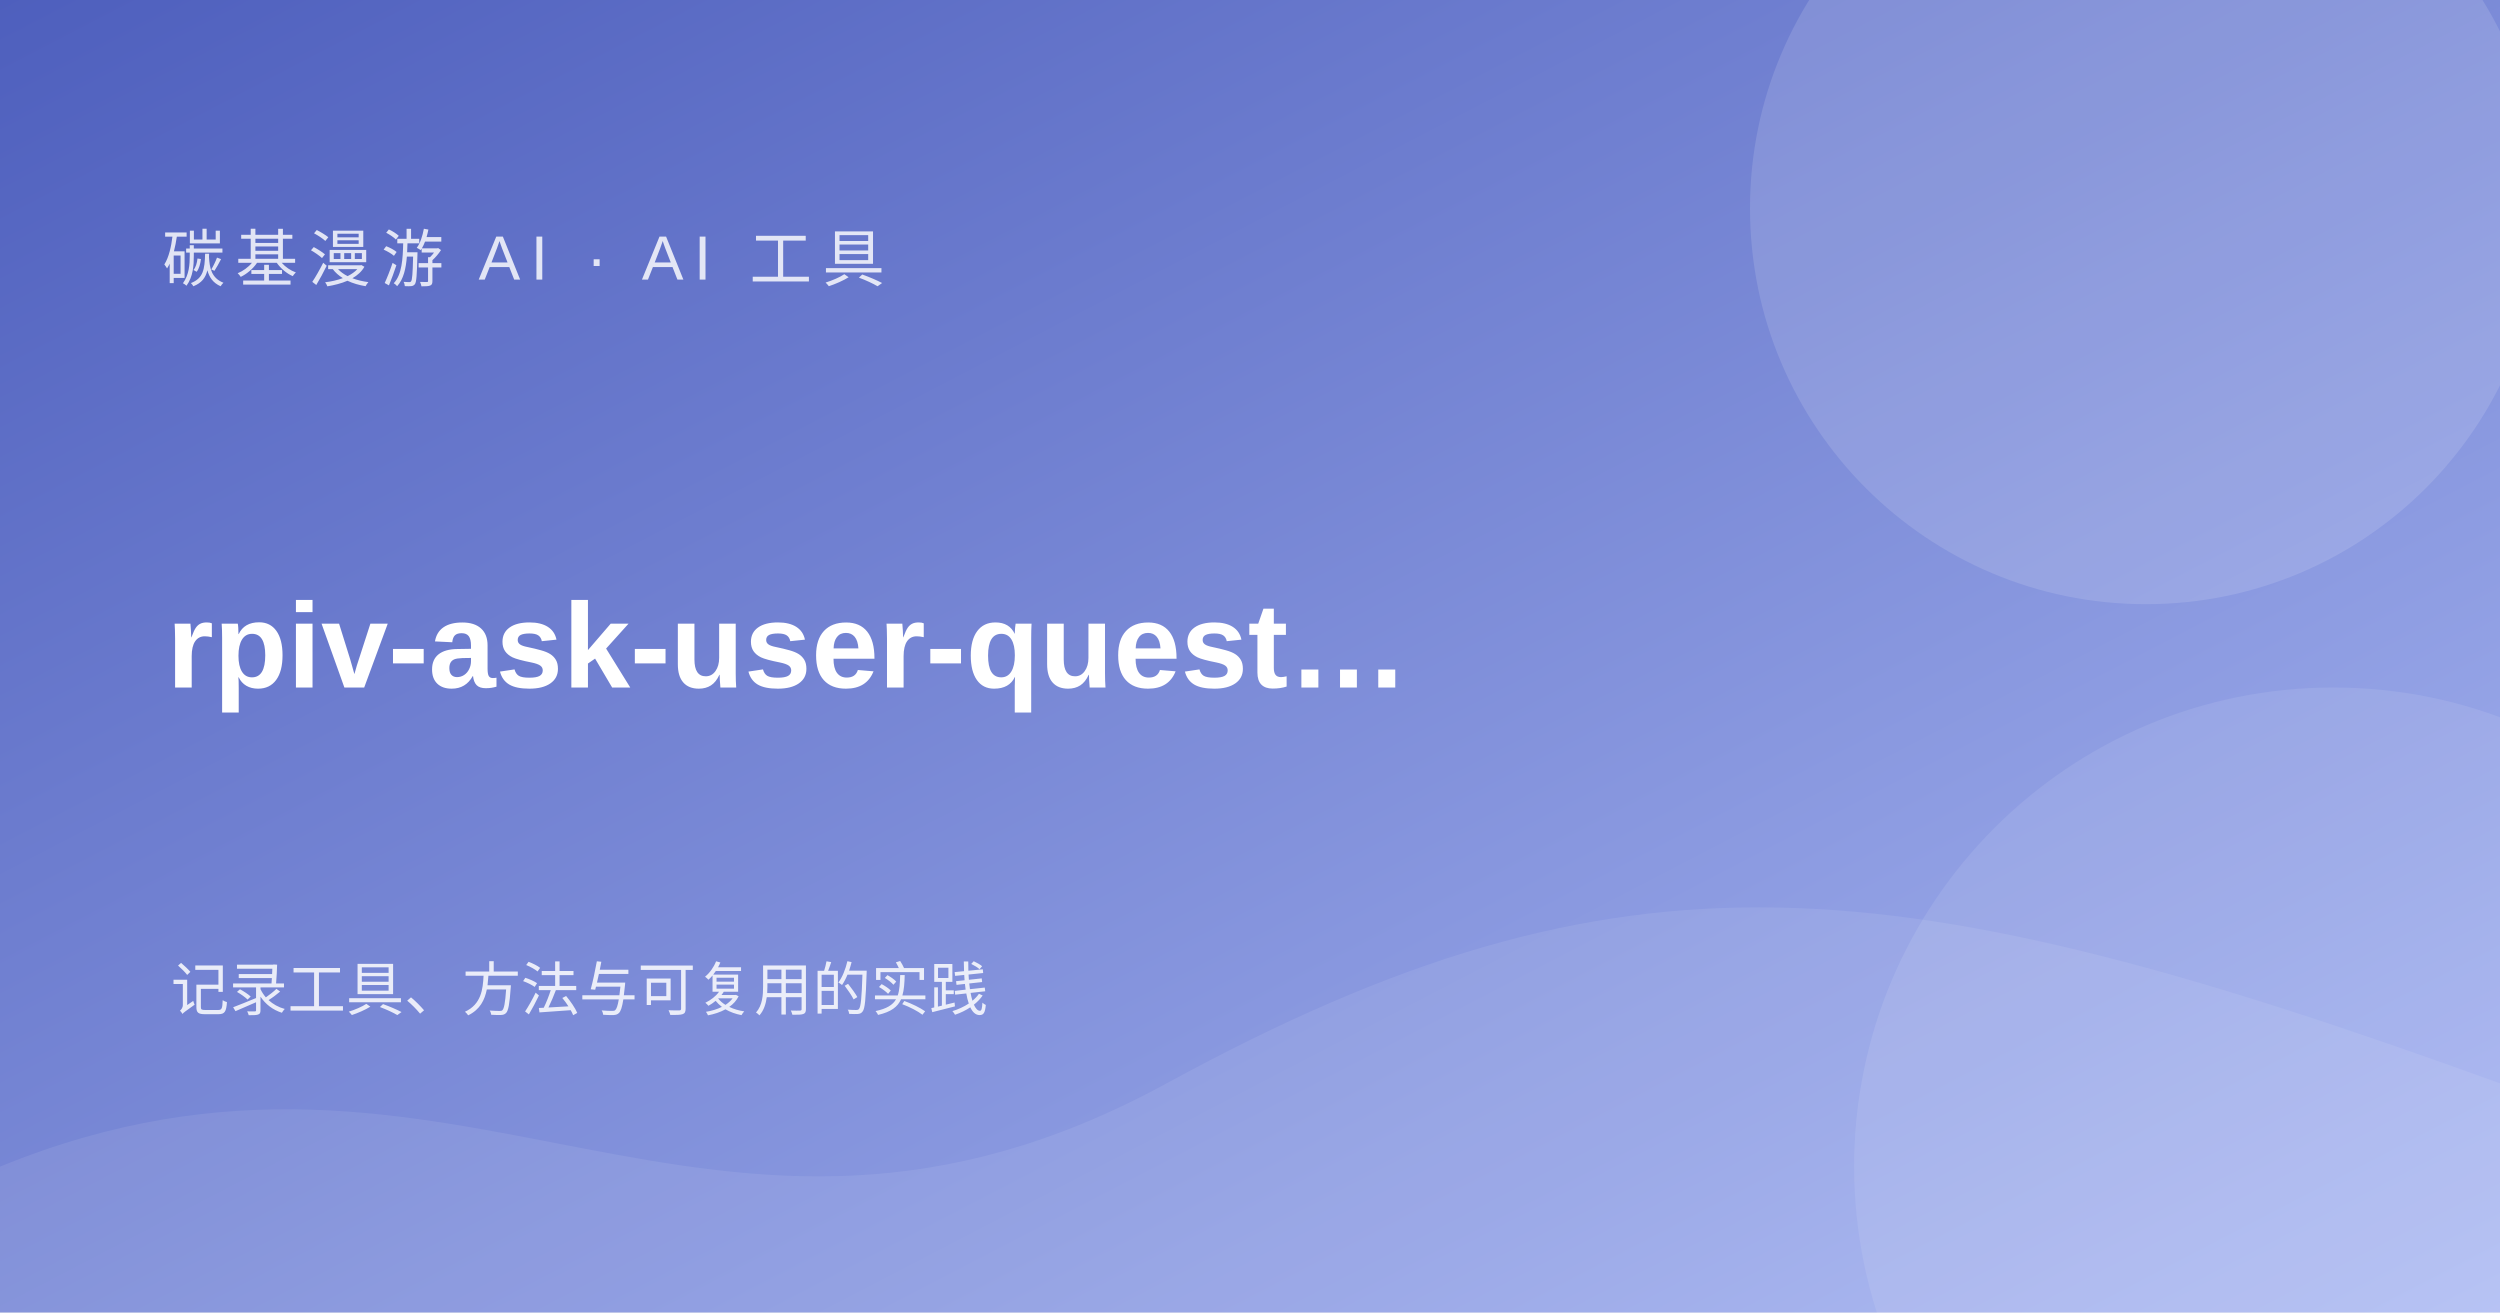
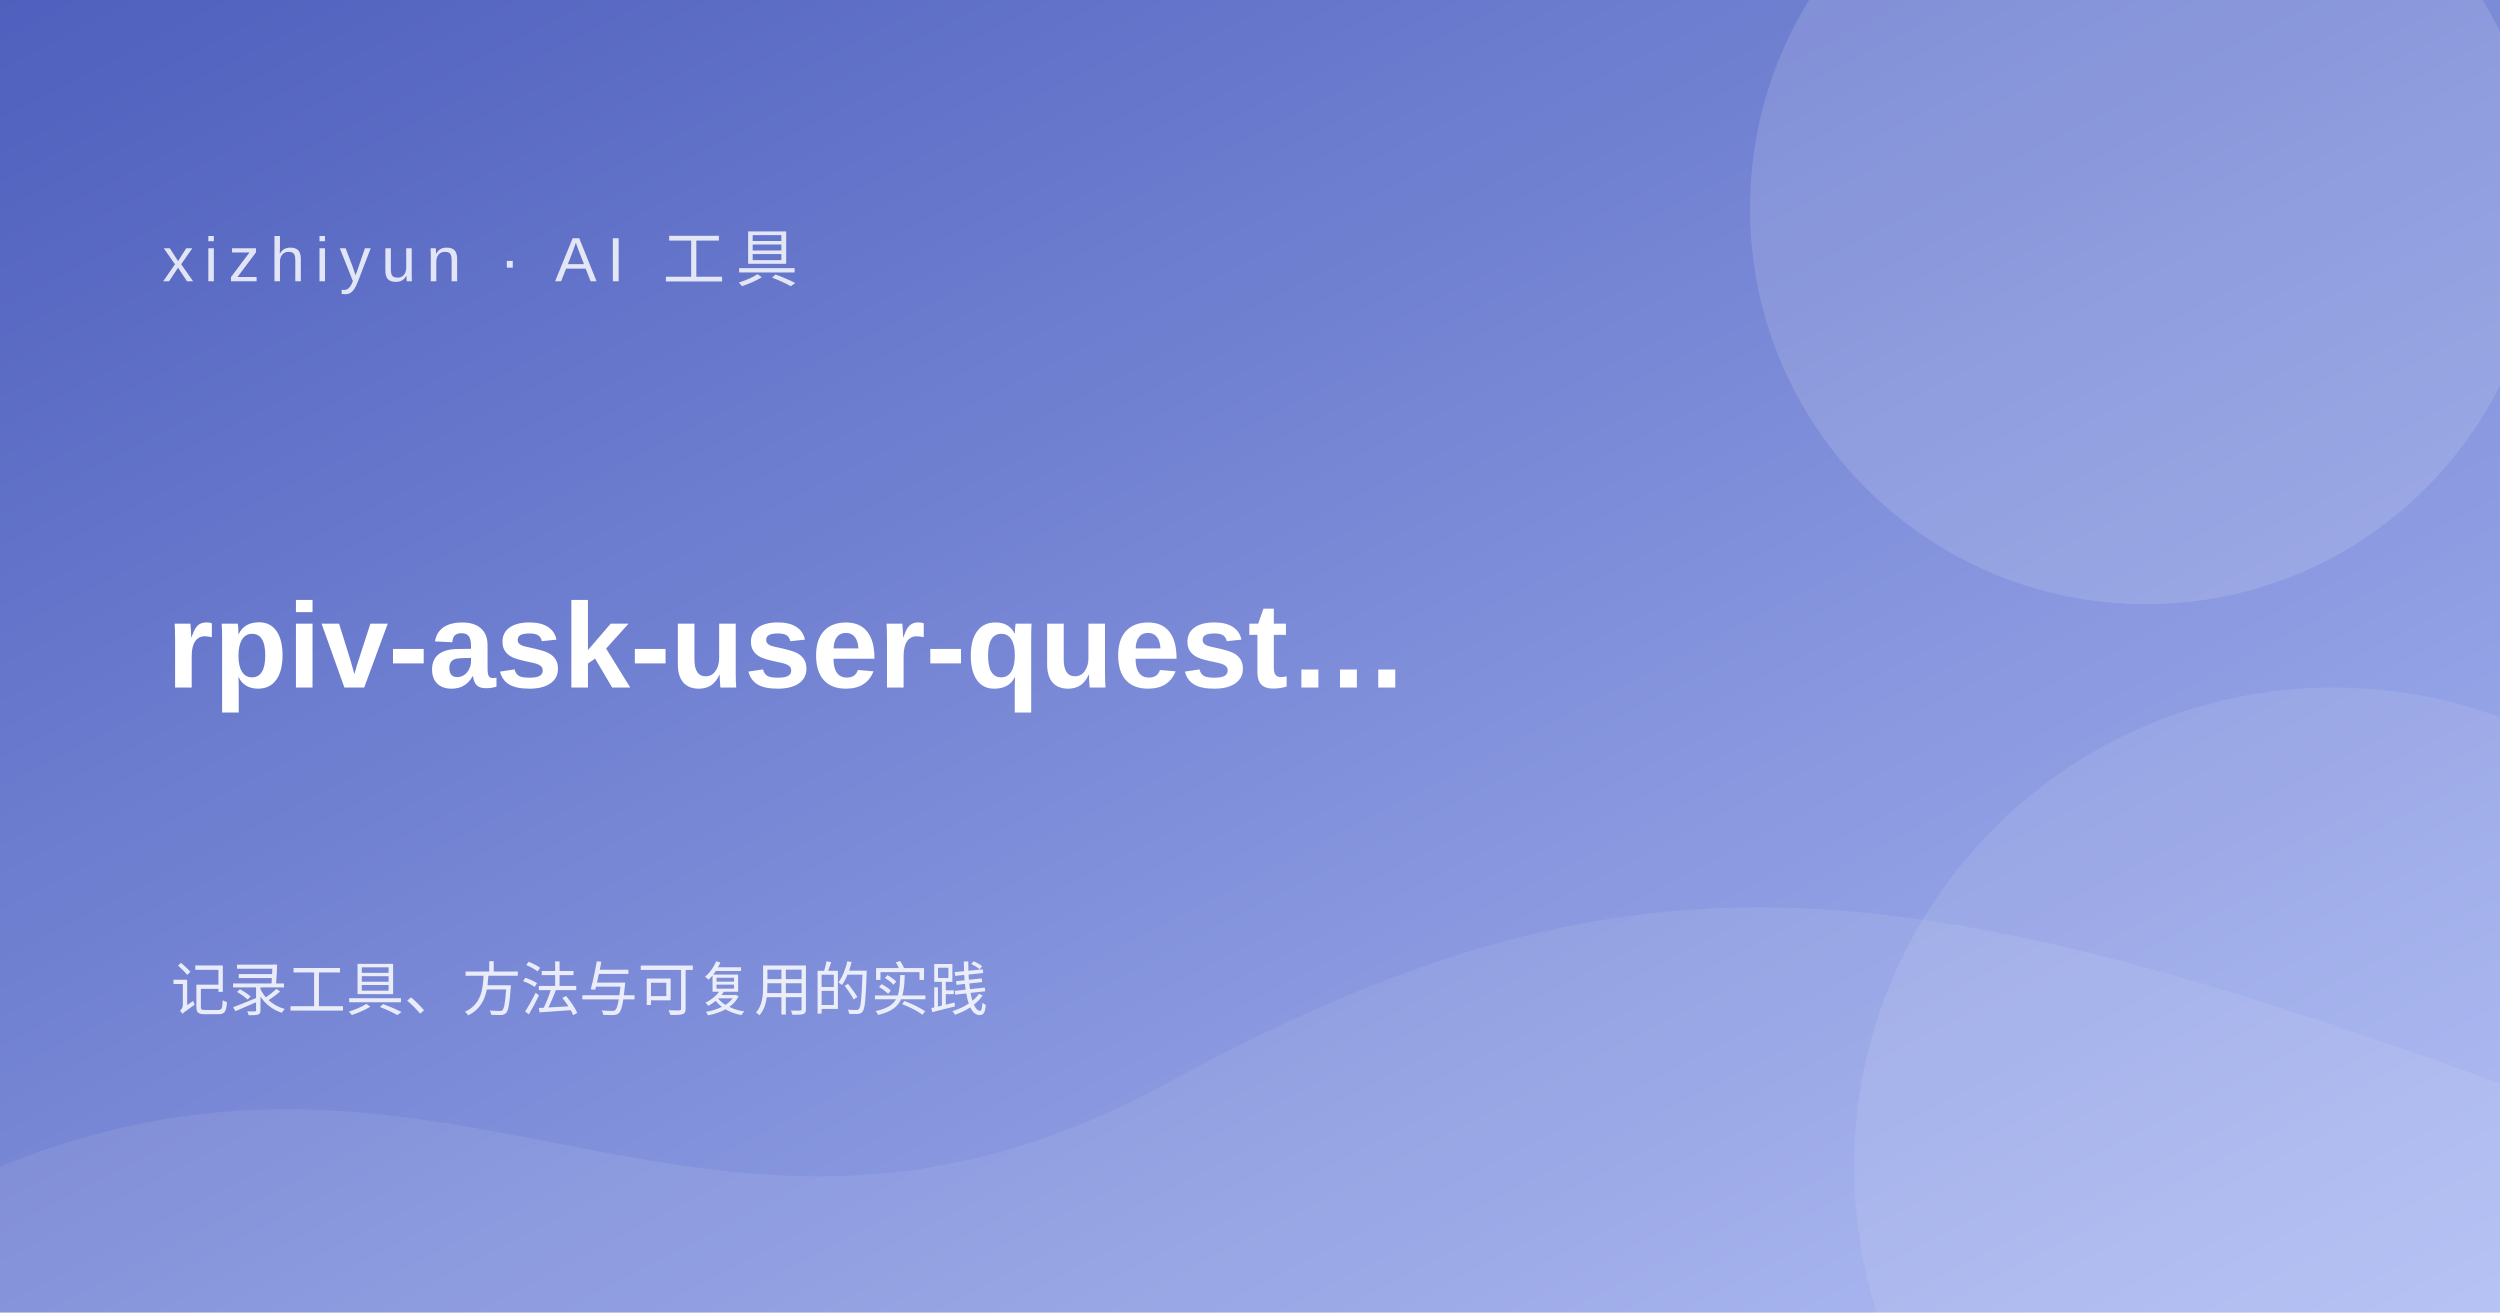
<svg xmlns="http://www.w3.org/2000/svg" viewBox="0 0 1200 630" role="img" aria-labelledby="title desc">
  <defs>
    <linearGradient id="bg" x1="0" y1="0" x2="1" y2="1">
      <stop offset="0" stop-color="#4e5fbd" />
      <stop offset="1" stop-color="#a9b7f2" />
    </linearGradient>
  </defs>
  <rect width="1200" height="630" fill="url(#bg)" />
  <circle cx="1030" cy="100" r="190" fill="#fff" fill-opacity=".13" />
  <circle cx="1120" cy="560" r="230" fill="#fff" fill-opacity=".09" />
  <path d="M0 560C220 470 340 640 560 520s350-105 640 0v110H0z" fill="#fff" fill-opacity=".08" />
-   <text x="78" y="135" fill="#fff" fill-opacity=".82" font-family="Arial, 'Microsoft YaHei', sans-serif" font-size="30" letter-spacing="5">碳基漫游 AI · AI 工具</text>
+   <text x="78" y="135" fill="#fff" fill-opacity=".82" font-family="Arial, 'Microsoft YaHei', sans-serif" font-size="30" letter-spacing="5">xizhiyun · AI 工具</text>
  <text x="80" y="330" fill="#fff" font-family="Arial, 'Microsoft YaHei', sans-serif" font-size="58" font-weight="800">rpiv-ask-user-quest…</text>
  <text x="82" y="485" fill="#fff" fill-opacity=".84" font-family="Arial, 'Microsoft YaHei', sans-serif" font-size="28">记录工具、方法与可复用的实践</text>
</svg>
